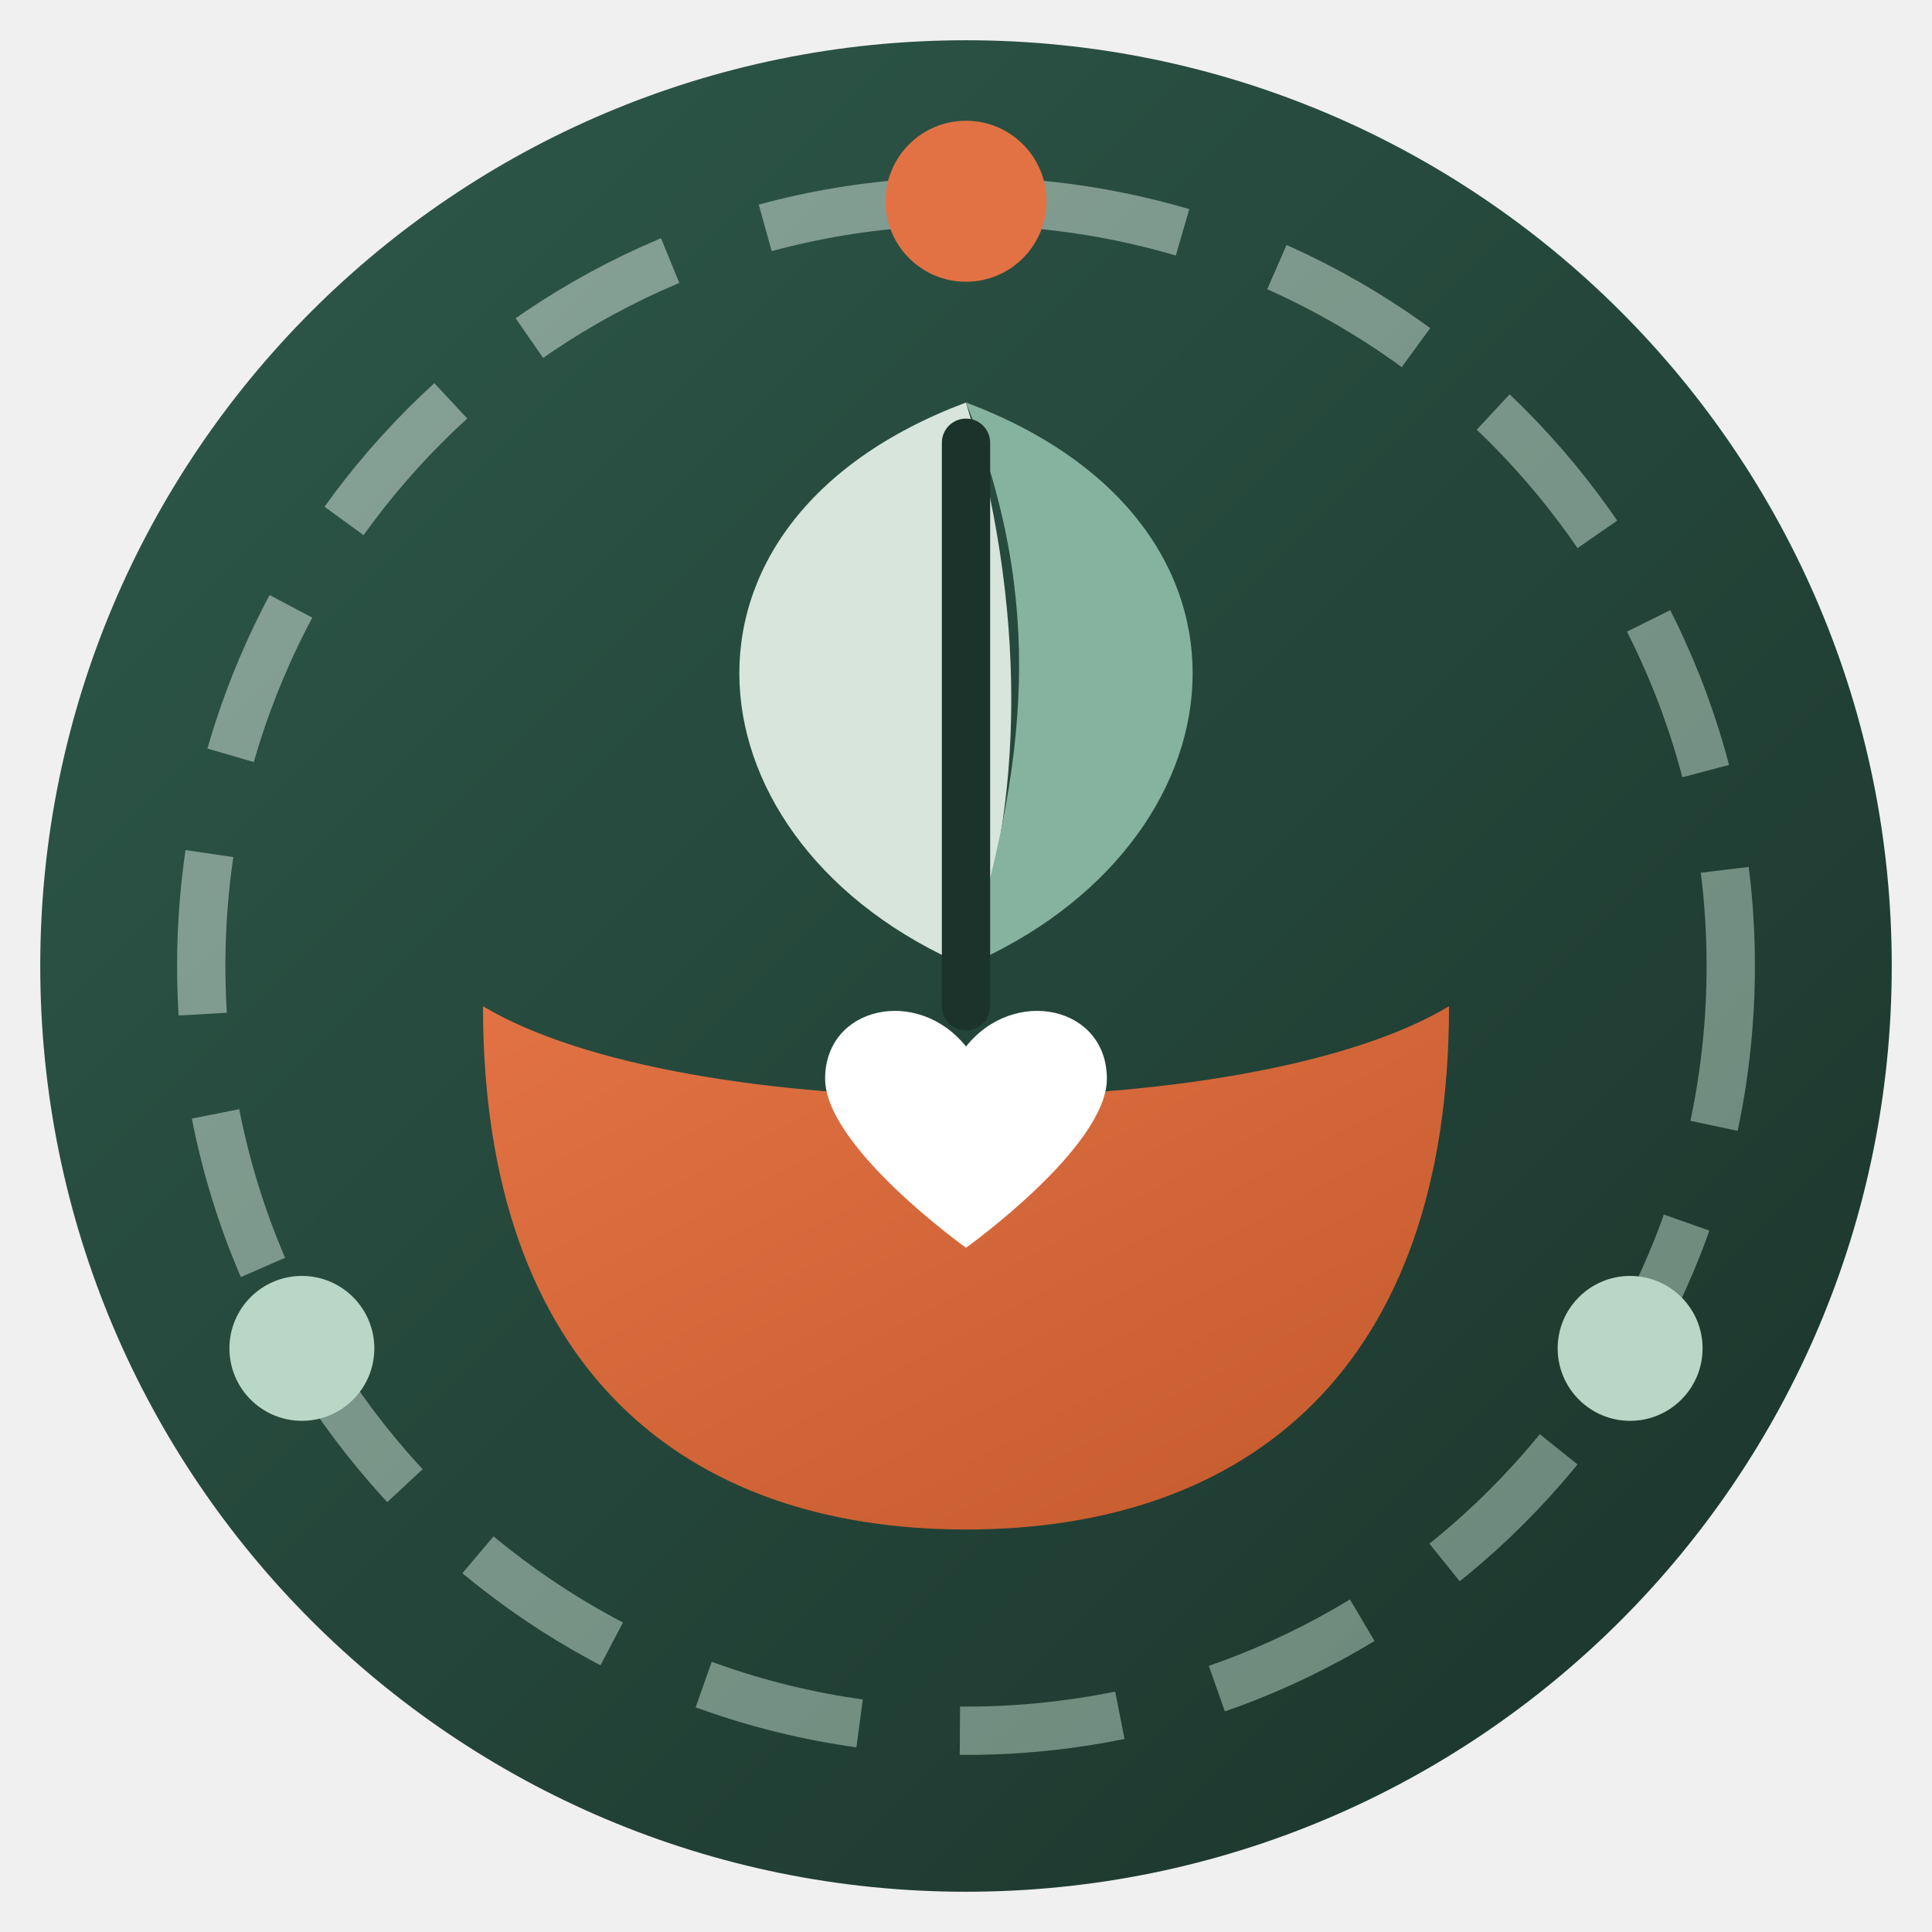
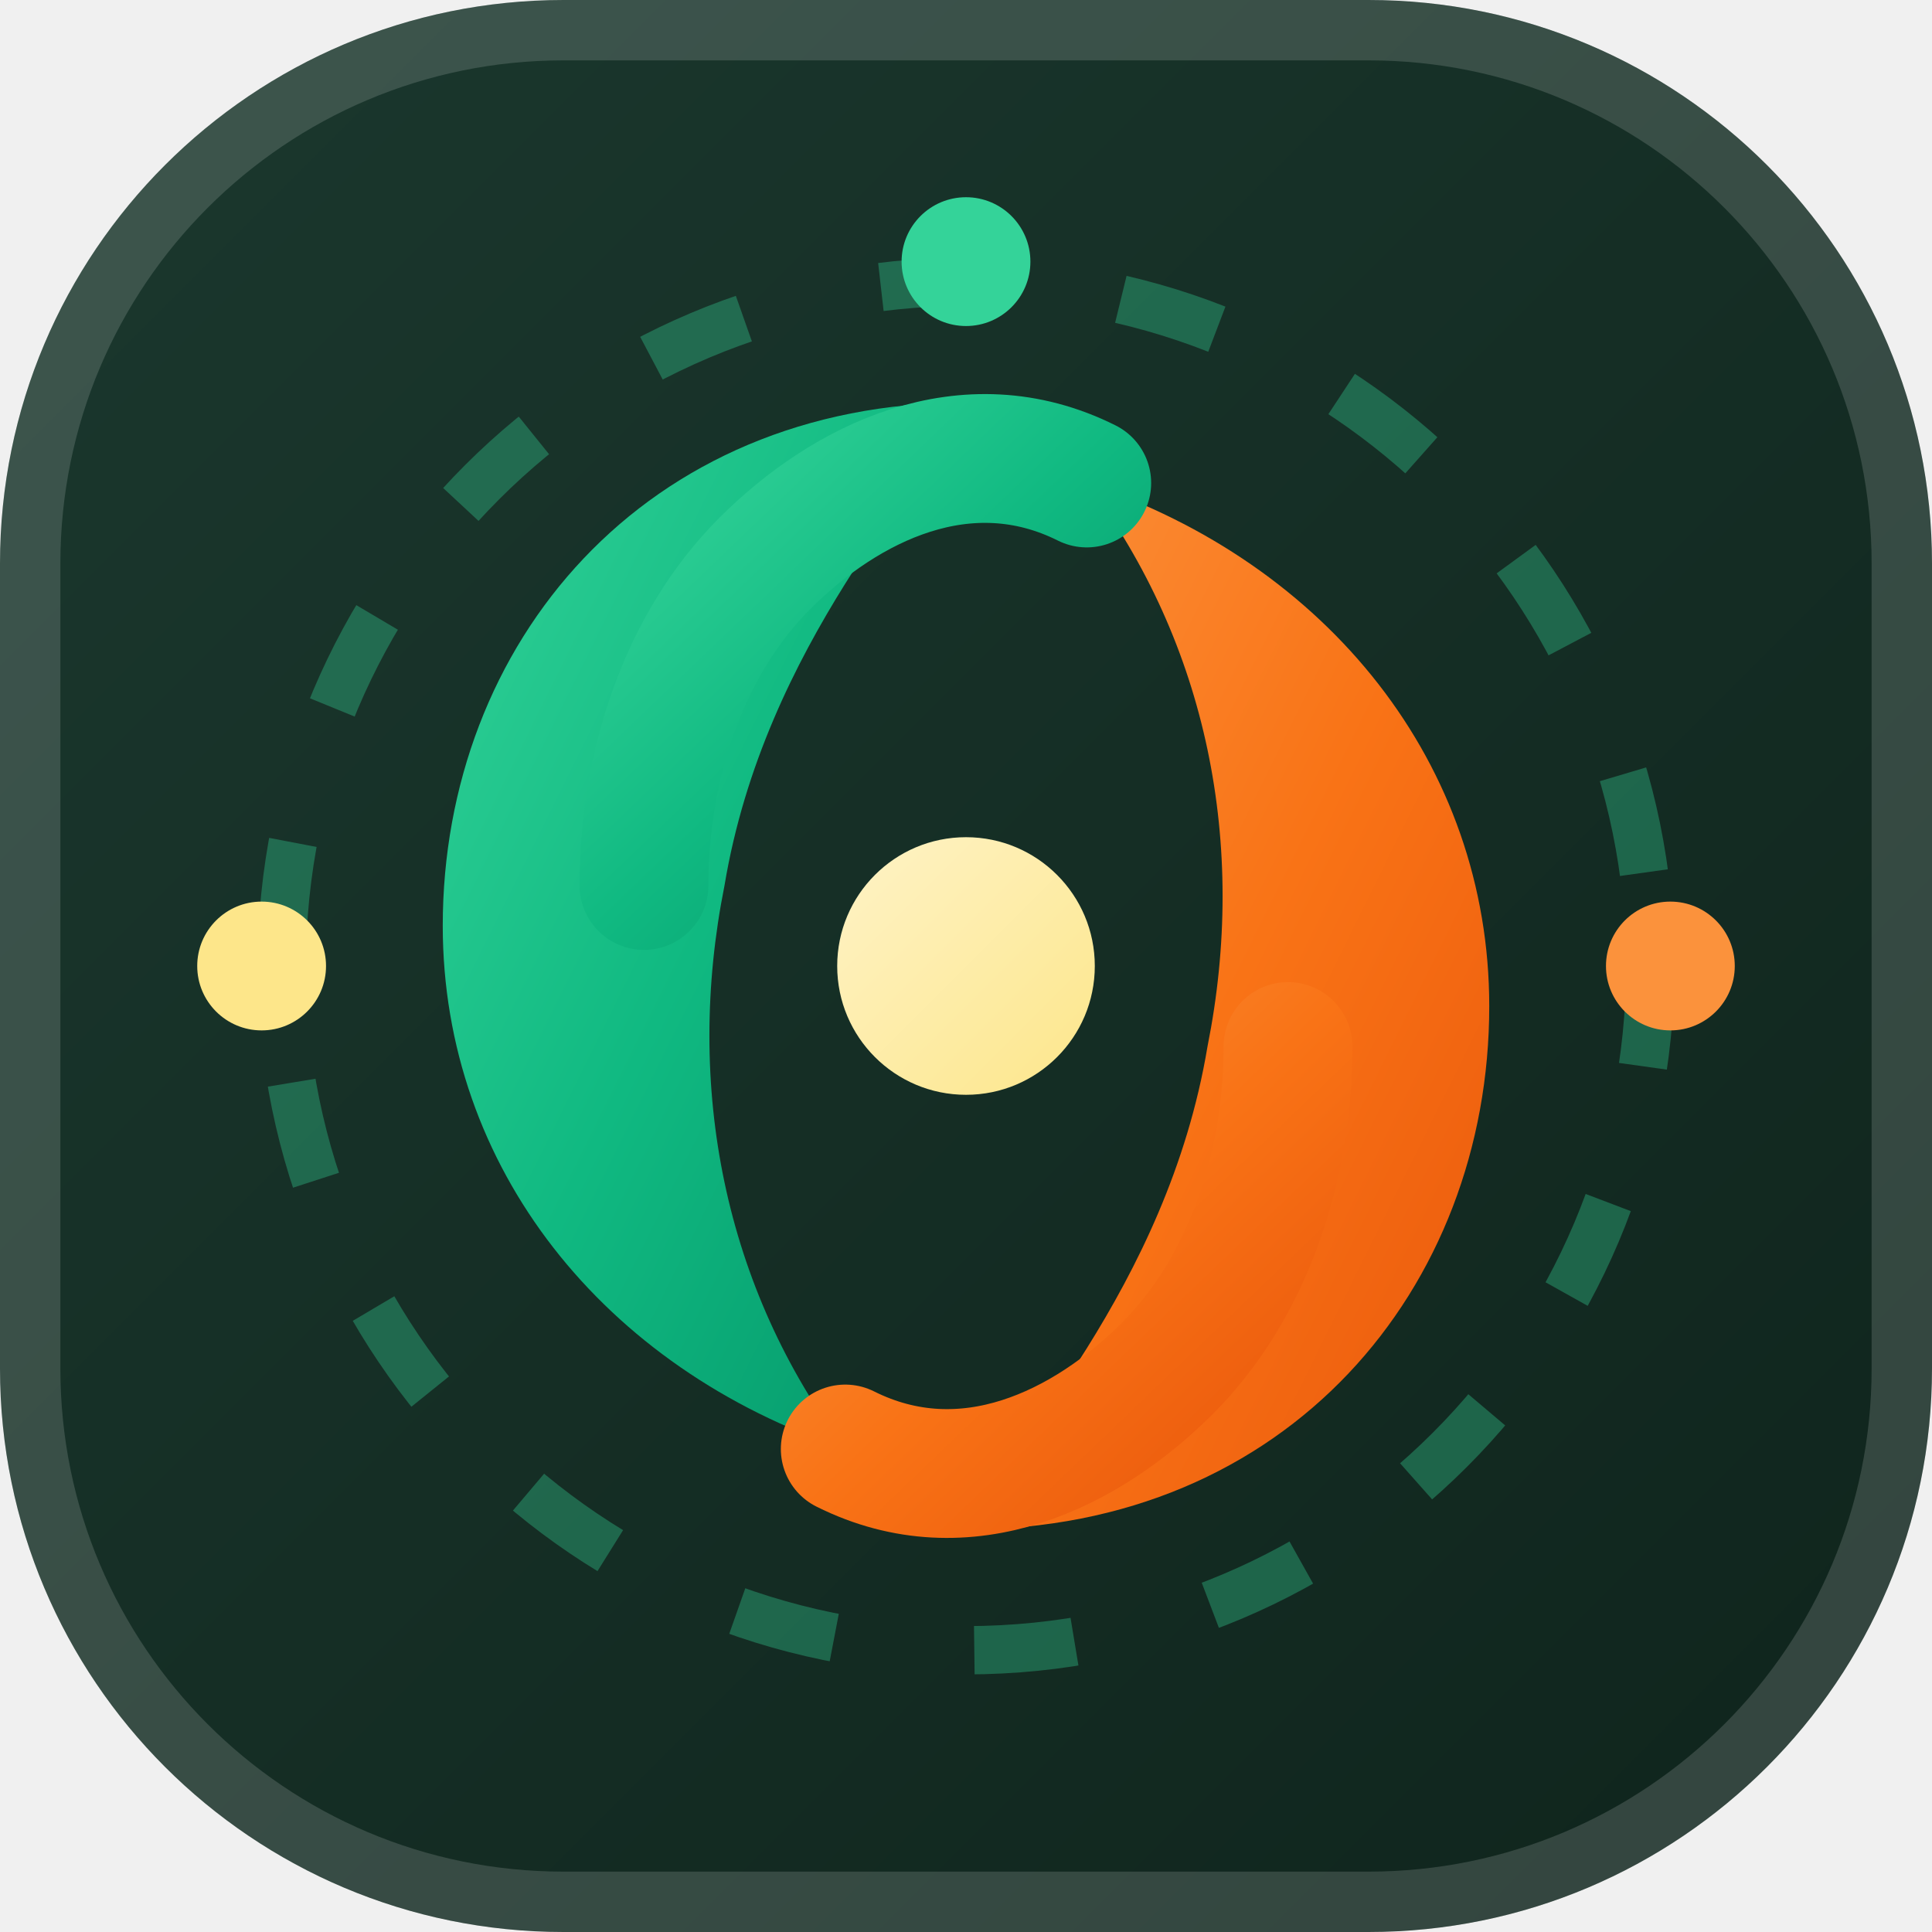
<svg xmlns="http://www.w3.org/2000/svg" width="48" height="48" viewBox="0 0 48 48" fill="none">
  <defs>
-     <linearGradient id="forestGrad" x1="0%" y1="0%" x2="100%" y2="100%">
-       <stop offset="0%" stop-color="#2E5A4B" />
-       <stop offset="100%" stop-color="#1B332A" />
+     <linearGradient id="fcBaseGrad" x1="0%" y1="0%" x2="100%" y2="100%">
+       <stop offset="0%" stop-color="#1B382E" />
+       <stop offset="100%" stop-color="#0F241C" />
    </linearGradient>
-     <linearGradient id="warmGrad" x1="0%" y1="0%" x2="100%" y2="100%">
-       <stop offset="0%" stop-color="#E27244" />
-       <stop offset="100%" stop-color="#C45A2C" />
+     <linearGradient id="fcLeafGrad" x1="0%" y1="0%" x2="100%" y2="100%">
+       <stop offset="0%" stop-color="#34D399" />
+       <stop offset="50%" stop-color="#10B981" />
+       <stop offset="100%" stop-color="#059669" />
    </linearGradient>
-     <linearGradient id="mintGrad" x1="0%" y1="0%" x2="100%" y2="100%">
-       <stop offset="0%" stop-color="#E4F0E8" />
-       <stop offset="100%" stop-color="#B8D7C7" />
+     <linearGradient id="fcWarmGrad" x1="0%" y1="0%" x2="100%" y2="100%">
+       <stop offset="0%" stop-color="#FB923C" />
+       <stop offset="50%" stop-color="#F97316" />
+       <stop offset="100%" stop-color="#EA580C" />
+     </linearGradient>
+     <linearGradient id="fcSparkGrad" x1="0%" y1="0%" x2="100%" y2="100%">
+       <stop offset="0%" stop-color="#FEF3C7" />
+       <stop offset="100%" stop-color="#FDE68A" />
    </linearGradient>
  </defs>
-   <circle cx="24" cy="24" r="23" fill="url(#forestGrad)" />
-   <circle cx="24" cy="24" r="19" stroke="url(#mintGrad)" stroke-width="1.2" stroke-dasharray="4 2.5" stroke-opacity="0.5" />
-   <circle cx="24" cy="5" r="2" fill="#E27244" />
-   <circle cx="7.5" cy="33.5" r="1.8" fill="#B8D7C7" />
-   <circle cx="40.5" cy="33.5" r="1.8" fill="#B8D7C7" />
-   <path d="M12 25 C12 34 17 38 24 38 C31 38 36 34 36 25 C31 28 17 28 12 25 Z" fill="url(#warmGrad)" />
-   <path d="M24 24 C17 21 16 13 24 10 C25.5 15 25.5 20 24 24 Z" fill="#D7E5DC" />
-   <path d="M24 24 C31 21 32 13 24 10 C26 15 25.5 19 24 24 Z" fill="#86B2A0" />
-   <path d="M24 11 L24 25" stroke="#1B332A" stroke-width="1.2" stroke-linecap="round" />
-   <path d="M24 26 C22.8 24.5 20.5 25 20.5 26.8 C20.5 28.5 24 31 24 31 C24 31 27.5 28.5 27.5 26.8 C27.5 25 25.2 24.5 24 26 Z" fill="#FFFFFF" />
+   <rect width="48" height="48" rx="14" fill="url(#fcBaseGrad)" />
+   <rect x="0.75" y="0.75" width="46.5" height="46.5" rx="13.25" stroke="rgba(255, 255, 255, 0.15)" stroke-width="1.5" />
+   <circle cx="24" cy="24" r="17" stroke="#34D399" stroke-width="1.2" stroke-dasharray="2.5 3.5" stroke-opacity="0.35" />
+   <path d="M24 10 C16 10 11 16 11 23 C11 29 15 34 21 36 C18 32 17 27 18 22 C19 16 23 12 24 10 Z" fill="url(#fcLeafGrad)" />
+   <path d="M24 38 C32 38 37 32 37 25 C37 19 33 14 27 12 C30 16 31 21 30 26 C29 32 25 36 24 38 Z" fill="url(#fcWarmGrad)" />
+   <path d="M21 36 C24 37.5 27 36 29 34 C31 32 32 29 32 26" stroke="url(#fcWarmGrad)" stroke-width="3.2" stroke-linecap="round" />
+   <path d="M27 12 C24 10.5 21 12 19 14 C17 16 16 19 16 22" stroke="url(#fcLeafGrad)" stroke-width="3.2" stroke-linecap="round" />
+   <circle cx="24" cy="24" r="3.2" fill="url(#fcSparkGrad)" />
+   <circle cx="24" cy="6.5" r="1.6" fill="#34D399" />
+   <circle cx="41.5" cy="24" r="1.6" fill="#FB923C" />
+   <circle cx="6.5" cy="24" r="1.6" fill="#FDE68A" />
</svg>
